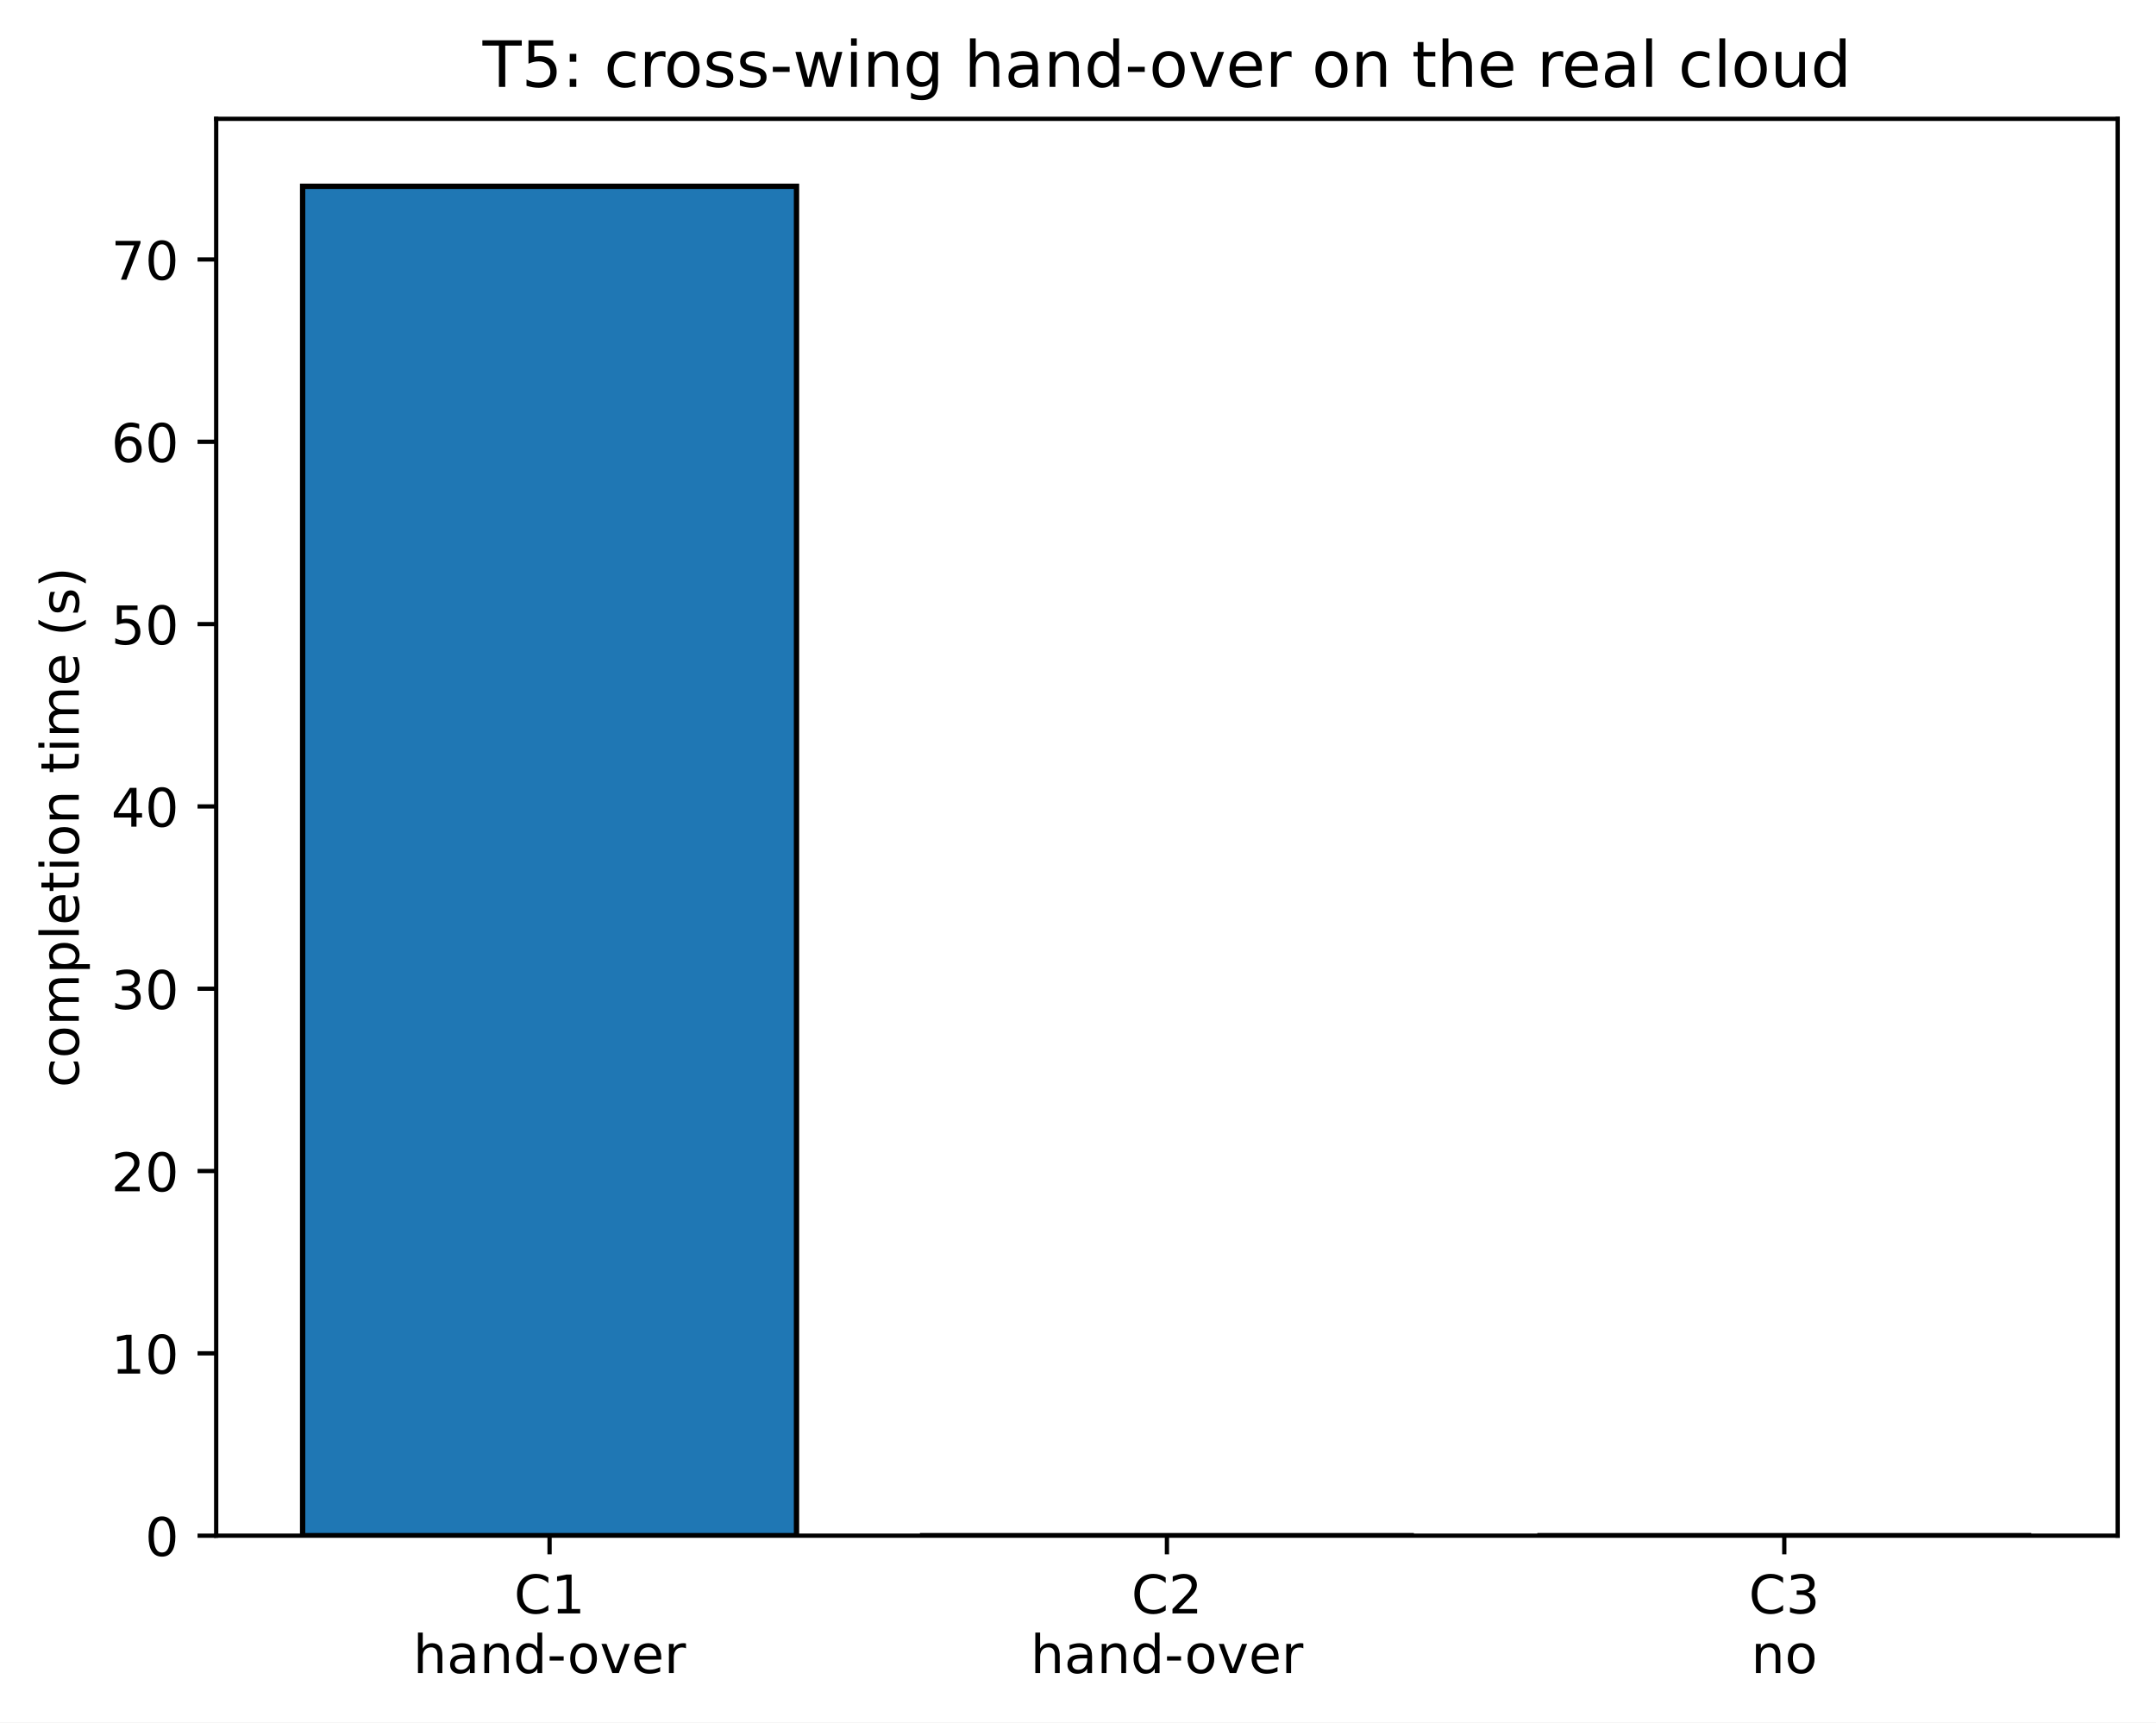
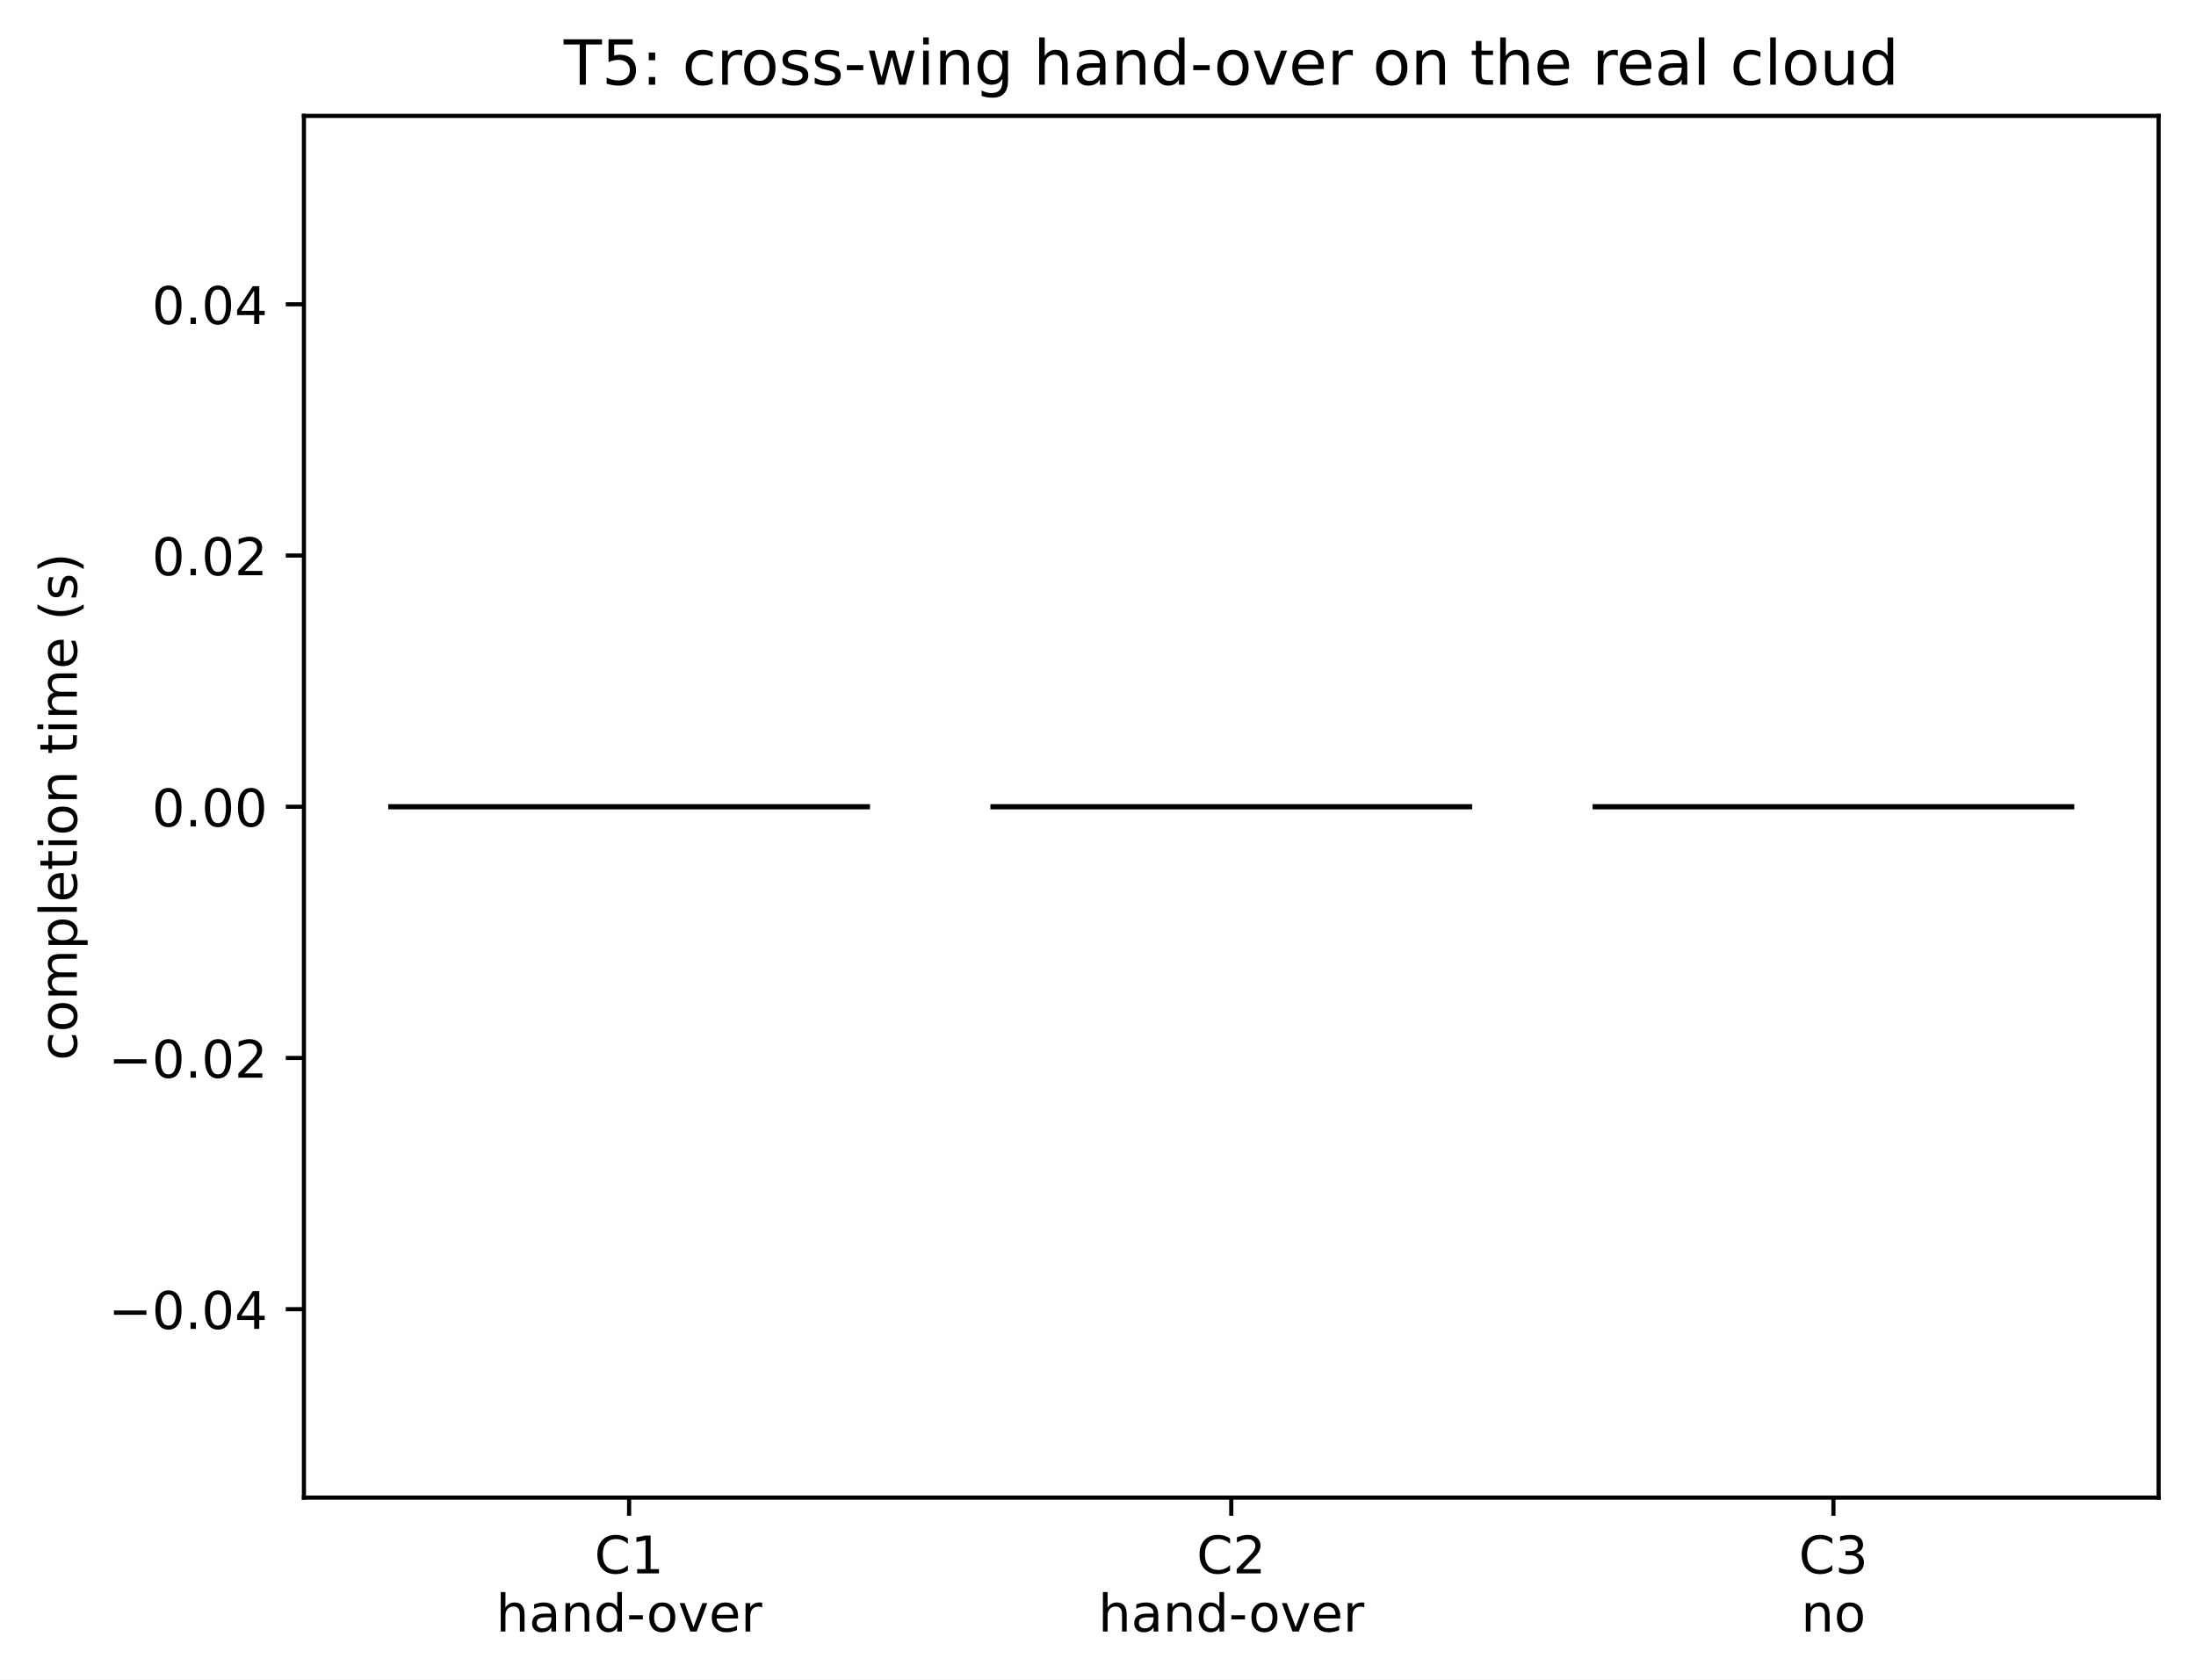
- <svg xmlns="http://www.w3.org/2000/svg" xmlns:xlink="http://www.w3.org/1999/xlink" width="404.923pt" height="323.506pt" viewBox="0 0 404.923 323.506" version="1.1">
+ <svg xmlns="http://www.w3.org/2000/svg" xmlns:xlink="http://www.w3.org/1999/xlink" width="422.843pt" height="323.506pt" viewBox="0 0 422.843 323.506" version="1.1">
  <defs>
    <style type="text/css">*{stroke-linejoin: round; stroke-linecap: butt}</style>
  </defs>
  <g id="figure_1">
    <g id="patch_1">
-       <path d="M 0 323.506  L 404.923 323.506  L 404.923 0  L 0 0  z " style="fill: #ffffff" />
+       <path d="M 0 323.506  L 422.843 323.506  L 422.843 0  L 0 0  z " style="fill: #ffffff" />
    </g>
    <g id="axes_1">
      <g id="patch_2">
-         <path d="M 40.603 288.43  L 397.723 288.43  L 397.723 22.318  L 40.603 22.318  z " style="fill: #ffffff" />
+         <path d="M 58.523 288.43  L 415.643 288.43  L 415.643 22.318  L 58.523 22.318  z " style="fill: #ffffff" />
      </g>
      <g id="patch_3">
-         <path d="M 56.836 288.43  L 149.594 288.43  L 149.594 34.99  L 56.836 34.99  z " clip-path="url(#peec1957089)" style="fill: #1f77b4; stroke: #000000; stroke-linejoin: miter" />
+         <path d="M 74.756 155.374  L 167.515 155.374  L 167.515 155.374  L 74.756 155.374  z " clip-path="url(#p6e81208796)" style="fill: #1f77b4; stroke: #000000; stroke-linejoin: miter" />
      </g>
      <g id="patch_4">
-         <path d="M 172.784 288.43  L 265.542 288.43  L 265.542 288.43  L 172.784 288.43  z " clip-path="url(#peec1957089)" style="fill: #ff7f0e; stroke: #000000; stroke-linejoin: miter" />
+         <path d="M 190.704 155.374  L 283.463 155.374  L 283.463 155.374  L 190.704 155.374  z " clip-path="url(#p6e81208796)" style="fill: #ff7f0e; stroke: #000000; stroke-linejoin: miter" />
      </g>
      <g id="patch_5">
-         <path d="M 288.732 288.43  L 381.49 288.43  L 381.49 288.43  L 288.732 288.43  z " clip-path="url(#peec1957089)" style="fill: url(#h7059efb5e7); stroke: #000000; stroke-linejoin: miter" />
+         <path d="M 306.652 155.374  L 399.411 155.374  L 399.411 155.374  L 306.652 155.374  z " clip-path="url(#p6e81208796)" style="fill: url(#h6b02a3cb2c); stroke: #000000; stroke-linejoin: miter" />
      </g>
      <g id="matplotlib.axis_1">
        <g id="xtick_1">
          <g id="line2d_1">
            <defs>
-               <path id="m04cef00957" d="M 0 0  L 0 3.5  " style="stroke: #000000; stroke-width: 0.8" />
+               <path id="m83f77829e3" d="M 0 0  L 0 3.5  " style="stroke: #000000; stroke-width: 0.8" />
            </defs>
            <g>
-               <use xlink:href="#m04cef00957" x="103.215" y="288.43" style="stroke: #000000; stroke-width: 0.8" />
+               <use xlink:href="#m83f77829e3" x="121.135" y="288.43" style="stroke: #000000; stroke-width: 0.8" />
            </g>
          </g>
          <g id="text_1">
-             <g transform="translate(96.54242 303.0286)scale(0.1 -0.1)">
+             <g transform="translate(114.4627 303.0286)scale(0.1 -0.1)">
              <defs>
                <path id="DejaVuSans-43" d="M 4122 4306  L 4122 3641  Q 3803 3938 3442 4084  Q 3081 4231 2675 4231  Q 1875 4231 1450 3742  Q 1025 3253 1025 2328  Q 1025 1406 1450 917  Q 1875 428 2675 428  Q 3081 428 3442 575  Q 3803 722 4122 1019  L 4122 359  Q 3791 134 3420 21  Q 3050 -91 2638 -91  Q 1578 -91 968 557  Q 359 1206 359 2328  Q 359 3453 968 4101  Q 1578 4750 2638 4750  Q 3056 4750 3426 4639  Q 3797 4528 4122 4306  z " transform="scale(0.015625)" />
                <path id="DejaVuSans-31" d="M 794 531  L 1825 531  L 1825 4091  L 703 3866  L 703 4441  L 1819 4666  L 2450 4666  L 2450 531  L 3481 531  L 3481 0  L 794 0  L 794 531  z " transform="scale(0.015625)" />
              </defs>
              <use xlink:href="#DejaVuSans-43" />
              <use xlink:href="#DejaVuSans-31" x="69.824" />
            </g>
-             <g transform="translate(77.59085 314.2264)scale(0.1 -0.1)">
+             <g transform="translate(95.51117 314.2264)scale(0.1 -0.1)">
              <defs>
                <path id="DejaVuSans-68" d="M 3513 2113  L 3513 0  L 2938 0  L 2938 2094  Q 2938 2591 2744 2837  Q 2550 3084 2163 3084  Q 1697 3084 1428 2787  Q 1159 2491 1159 1978  L 1159 0  L 581 0  L 581 4863  L 1159 4863  L 1159 2956  Q 1366 3272 1645 3428  Q 1925 3584 2291 3584  Q 2894 3584 3203 3211  Q 3513 2838 3513 2113  z " transform="scale(0.015625)" />
                <path id="DejaVuSans-61" d="M 2194 1759  Q 1497 1759 1228 1600  Q 959 1441 959 1056  Q 959 750 1161 570  Q 1363 391 1709 391  Q 2188 391 2477 730  Q 2766 1069 2766 1631  L 2766 1759  L 2194 1759  z M 3341 1997  L 3341 0  L 2766 0  L 2766 531  Q 2569 213 2275 61  Q 1981 -91 1556 -91  Q 1019 -91 701 211  Q 384 513 384 1019  Q 384 1609 779 1909  Q 1175 2209 1959 2209  L 2766 2209  L 2766 2266  Q 2766 2663 2505 2880  Q 2244 3097 1772 3097  Q 1472 3097 1187 3025  Q 903 2953 641 2809  L 641 3341  Q 956 3463 1253 3523  Q 1550 3584 1831 3584  Q 2591 3584 2966 3190  Q 3341 2797 3341 1997  z " transform="scale(0.015625)" />
                <path id="DejaVuSans-6e" d="M 3513 2113  L 3513 0  L 2938 0  L 2938 2094  Q 2938 2591 2744 2837  Q 2550 3084 2163 3084  Q 1697 3084 1428 2787  Q 1159 2491 1159 1978  L 1159 0  L 581 0  L 581 3500  L 1159 3500  L 1159 2956  Q 1366 3272 1645 3428  Q 1925 3584 2291 3584  Q 2894 3584 3203 3211  Q 3513 2838 3513 2113  z " transform="scale(0.015625)" />
                <path id="DejaVuSans-64" d="M 2906 2969  L 2906 4863  L 3481 4863  L 3481 0  L 2906 0  L 2906 525  Q 2725 213 2448 61  Q 2172 -91 1784 -91  Q 1150 -91 751 415  Q 353 922 353 1747  Q 353 2572 751 3078  Q 1150 3584 1784 3584  Q 2172 3584 2448 3432  Q 2725 3281 2906 2969  z M 947 1747  Q 947 1113 1208 752  Q 1469 391 1925 391  Q 2381 391 2643 752  Q 2906 1113 2906 1747  Q 2906 2381 2643 2742  Q 2381 3103 1925 3103  Q 1469 3103 1208 2742  Q 947 2381 947 1747  z " transform="scale(0.015625)" />
                <path id="DejaVuSans-2d" d="M 313 2009  L 1997 2009  L 1997 1497  L 313 1497  L 313 2009  z " transform="scale(0.015625)" />
                <path id="DejaVuSans-6f" d="M 1959 3097  Q 1497 3097 1228 2736  Q 959 2375 959 1747  Q 959 1119 1226 758  Q 1494 397 1959 397  Q 2419 397 2687 759  Q 2956 1122 2956 1747  Q 2956 2369 2687 2733  Q 2419 3097 1959 3097  z M 1959 3584  Q 2709 3584 3137 3096  Q 3566 2609 3566 1747  Q 3566 888 3137 398  Q 2709 -91 1959 -91  Q 1206 -91 779 398  Q 353 888 353 1747  Q 353 2609 779 3096  Q 1206 3584 1959 3584  z " transform="scale(0.015625)" />
                <path id="DejaVuSans-76" d="M 191 3500  L 800 3500  L 1894 563  L 2988 3500  L 3597 3500  L 2284 0  L 1503 0  L 191 3500  z " transform="scale(0.015625)" />
                <path id="DejaVuSans-65" d="M 3597 1894  L 3597 1613  L 953 1613  Q 991 1019 1311 708  Q 1631 397 2203 397  Q 2534 397 2845 478  Q 3156 559 3463 722  L 3463 178  Q 3153 47 2828 -22  Q 2503 -91 2169 -91  Q 1331 -91 842 396  Q 353 884 353 1716  Q 353 2575 817 3079  Q 1281 3584 2069 3584  Q 2775 3584 3186 3129  Q 3597 2675 3597 1894  z M 3022 2063  Q 3016 2534 2758 2815  Q 2500 3097 2075 3097  Q 1594 3097 1305 2825  Q 1016 2553 972 2059  L 3022 2063  z " transform="scale(0.015625)" />
                <path id="DejaVuSans-72" d="M 2631 2963  Q 2534 3019 2420 3045  Q 2306 3072 2169 3072  Q 1681 3072 1420 2755  Q 1159 2438 1159 1844  L 1159 0  L 581 0  L 581 3500  L 1159 3500  L 1159 2956  Q 1341 3275 1631 3429  Q 1922 3584 2338 3584  Q 2397 3584 2469 3576  Q 2541 3569 2628 3553  L 2631 2963  z " transform="scale(0.015625)" />
              </defs>
              <use xlink:href="#DejaVuSans-68" />
              <use xlink:href="#DejaVuSans-61" x="63.379" />
              <use xlink:href="#DejaVuSans-6e" x="124.658" />
              <use xlink:href="#DejaVuSans-64" x="188.037" />
              <use xlink:href="#DejaVuSans-2d" x="251.514" />
              <use xlink:href="#DejaVuSans-6f" x="289.473" />
              <use xlink:href="#DejaVuSans-76" x="350.654" />
              <use xlink:href="#DejaVuSans-65" x="409.834" />
              <use xlink:href="#DejaVuSans-72" x="471.357" />
            </g>
          </g>
        </g>
        <g id="xtick_2">
          <g id="line2d_2">
            <g>
-               <use xlink:href="#m04cef00957" x="219.163" y="288.43" style="stroke: #000000; stroke-width: 0.8" />
+               <use xlink:href="#m83f77829e3" x="237.083" y="288.43" style="stroke: #000000; stroke-width: 0.8" />
            </g>
          </g>
          <g id="text_2">
-             <g transform="translate(212.4905 303.0286)scale(0.1 -0.1)">
+             <g transform="translate(230.4108 303.0286)scale(0.1 -0.1)">
              <defs>
                <path id="DejaVuSans-32" d="M 1228 531  L 3431 531  L 3431 0  L 469 0  L 469 531  Q 828 903 1448 1529  Q 2069 2156 2228 2338  Q 2531 2678 2651 2914  Q 2772 3150 2772 3378  Q 2772 3750 2511 3984  Q 2250 4219 1831 4219  Q 1534 4219 1204 4116  Q 875 4013 500 3803  L 500 4441  Q 881 4594 1212 4672  Q 1544 4750 1819 4750  Q 2544 4750 2975 4387  Q 3406 4025 3406 3419  Q 3406 3131 3298 2873  Q 3191 2616 2906 2266  Q 2828 2175 2409 1742  Q 1991 1309 1228 531  z " transform="scale(0.015625)" />
              </defs>
              <use xlink:href="#DejaVuSans-43" />
              <use xlink:href="#DejaVuSans-32" x="69.824" />
            </g>
-             <g transform="translate(193.5389 314.2264)scale(0.1 -0.1)">
+             <g transform="translate(211.4592 314.2264)scale(0.1 -0.1)">
              <use xlink:href="#DejaVuSans-68" />
              <use xlink:href="#DejaVuSans-61" x="63.379" />
              <use xlink:href="#DejaVuSans-6e" x="124.658" />
              <use xlink:href="#DejaVuSans-64" x="188.037" />
              <use xlink:href="#DejaVuSans-2d" x="251.514" />
              <use xlink:href="#DejaVuSans-6f" x="289.473" />
              <use xlink:href="#DejaVuSans-76" x="350.654" />
              <use xlink:href="#DejaVuSans-65" x="409.834" />
              <use xlink:href="#DejaVuSans-72" x="471.357" />
            </g>
          </g>
        </g>
        <g id="xtick_3">
          <g id="line2d_3">
            <g>
-               <use xlink:href="#m04cef00957" x="335.111" y="288.43" style="stroke: #000000; stroke-width: 0.8" />
+               <use xlink:href="#m83f77829e3" x="353.031" y="288.43" style="stroke: #000000; stroke-width: 0.8" />
            </g>
          </g>
          <g id="text_3">
-             <g transform="translate(328.4385 303.0286)scale(0.1 -0.1)">
+             <g transform="translate(346.3588 303.0286)scale(0.1 -0.1)">
              <defs>
                <path id="DejaVuSans-33" d="M 2597 2516  Q 3050 2419 3304 2112  Q 3559 1806 3559 1356  Q 3559 666 3084 287  Q 2609 -91 1734 -91  Q 1441 -91 1130 -33  Q 819 25 488 141  L 488 750  Q 750 597 1062 519  Q 1375 441 1716 441  Q 2309 441 2620 675  Q 2931 909 2931 1356  Q 2931 1769 2642 2001  Q 2353 2234 1838 2234  L 1294 2234  L 1294 2753  L 1863 2753  Q 2328 2753 2575 2939  Q 2822 3125 2822 3475  Q 2822 3834 2567 4026  Q 2313 4219 1838 4219  Q 1578 4219 1281 4162  Q 984 4106 628 3988  L 628 4550  Q 988 4650 1302 4700  Q 1616 4750 1894 4750  Q 2613 4750 3031 4423  Q 3450 4097 3450 3541  Q 3450 3153 3228 2886  Q 3006 2619 2597 2516  z " transform="scale(0.015625)" />
              </defs>
              <use xlink:href="#DejaVuSans-43" />
              <use xlink:href="#DejaVuSans-33" x="69.824" />
            </g>
-             <g transform="translate(328.8831 314.2264)scale(0.1 -0.1)">
+             <g transform="translate(346.8034 314.2264)scale(0.1 -0.1)">
              <use xlink:href="#DejaVuSans-6e" />
              <use xlink:href="#DejaVuSans-6f" x="63.379" />
            </g>
          </g>
        </g>
      </g>
      <g id="matplotlib.axis_2">
        <g id="ytick_1">
          <g id="line2d_4">
            <defs>
-               <path id="m423a182603" d="M 0 0  L -3.5 0  " style="stroke: #000000; stroke-width: 0.8" />
+               <path id="mc9e46aeaa3" d="M 0 0  L -3.5 0  " style="stroke: #000000; stroke-width: 0.8" />
            </defs>
            <g>
-               <use xlink:href="#m423a182603" x="40.603" y="288.43" style="stroke: #000000; stroke-width: 0.8" />
+               <use xlink:href="#mc9e46aeaa3" x="58.523" y="252.142" style="stroke: #000000; stroke-width: 0.8" />
            </g>
          </g>
          <g id="text_4">
-             <g transform="translate(27.24063 292.2293)scale(0.1 -0.1)">
-               <defs>
+             <g transform="translate(20.87813 255.9413)scale(0.1 -0.1)">
+               <defs>
+                 <path id="DejaVuSans-2212" d="M 678 2272  L 4684 2272  L 4684 1741  L 678 1741  L 678 2272  z " transform="scale(0.015625)" />
                <path id="DejaVuSans-30" d="M 2034 4250  Q 1547 4250 1301 3770  Q 1056 3291 1056 2328  Q 1056 1369 1301 889  Q 1547 409 2034 409  Q 2525 409 2770 889  Q 3016 1369 3016 2328  Q 3016 3291 2770 3770  Q 2525 4250 2034 4250  z M 2034 4750  Q 2819 4750 3233 4129  Q 3647 3509 3647 2328  Q 3647 1150 3233 529  Q 2819 -91 2034 -91  Q 1250 -91 836 529  Q 422 1150 422 2328  Q 422 3509 836 4129  Q 1250 4750 2034 4750  z " transform="scale(0.015625)" />
-               </defs>
-               <use xlink:href="#DejaVuSans-30" />
+                 <path id="DejaVuSans-2e" d="M 684 794  L 1344 794  L 1344 0  L 684 0  L 684 794  z " transform="scale(0.015625)" />
+                 <path id="DejaVuSans-34" d="M 2419 4116  L 825 1625  L 2419 1625  L 2419 4116  z M 2253 4666  L 3047 4666  L 3047 1625  L 3713 1625  L 3713 1100  L 3047 1100  L 3047 0  L 2419 0  L 2419 1100  L 313 1100  L 313 1709  L 2253 4666  z " transform="scale(0.015625)" />
+               </defs>
+               <use xlink:href="#DejaVuSans-2212" />
+               <use xlink:href="#DejaVuSans-30" x="83.789" />
+               <use xlink:href="#DejaVuSans-2e" x="147.412" />
+               <use xlink:href="#DejaVuSans-30" x="179.199" />
+               <use xlink:href="#DejaVuSans-34" x="242.822" />
            </g>
          </g>
        </g>
        <g id="ytick_2">
          <g id="line2d_5">
            <g>
-               <use xlink:href="#m423a182603" x="40.603" y="254.188" style="stroke: #000000; stroke-width: 0.8" />
+               <use xlink:href="#mc9e46aeaa3" x="58.523" y="203.758" style="stroke: #000000; stroke-width: 0.8" />
            </g>
          </g>
          <g id="text_5">
-             <g transform="translate(20.87813 257.9872)scale(0.1 -0.1)">
-               <use xlink:href="#DejaVuSans-31" />
-               <use xlink:href="#DejaVuSans-30" x="63.623" />
+             <g transform="translate(20.87813 207.5573)scale(0.1 -0.1)">
+               <use xlink:href="#DejaVuSans-2212" />
+               <use xlink:href="#DejaVuSans-30" x="83.789" />
+               <use xlink:href="#DejaVuSans-2e" x="147.412" />
+               <use xlink:href="#DejaVuSans-30" x="179.199" />
+               <use xlink:href="#DejaVuSans-32" x="242.822" />
            </g>
          </g>
        </g>
        <g id="ytick_3">
          <g id="line2d_6">
            <g>
-               <use xlink:href="#m423a182603" x="40.603" y="219.946" style="stroke: #000000; stroke-width: 0.8" />
+               <use xlink:href="#mc9e46aeaa3" x="58.523" y="155.374" style="stroke: #000000; stroke-width: 0.8" />
            </g>
          </g>
          <g id="text_6">
-             <g transform="translate(20.87813 223.745)scale(0.1 -0.1)">
-               <use xlink:href="#DejaVuSans-32" />
-               <use xlink:href="#DejaVuSans-30" x="63.623" />
+             <g transform="translate(29.25781 159.1733)scale(0.1 -0.1)">
+               <use xlink:href="#DejaVuSans-30" />
+               <use xlink:href="#DejaVuSans-2e" x="63.623" />
+               <use xlink:href="#DejaVuSans-30" x="95.41" />
+               <use xlink:href="#DejaVuSans-30" x="159.033" />
            </g>
          </g>
        </g>
        <g id="ytick_4">
          <g id="line2d_7">
            <g>
-               <use xlink:href="#m423a182603" x="40.603" y="185.704" style="stroke: #000000; stroke-width: 0.8" />
+               <use xlink:href="#mc9e46aeaa3" x="58.523" y="106.99" style="stroke: #000000; stroke-width: 0.8" />
            </g>
          </g>
          <g id="text_7">
-             <g transform="translate(20.87813 189.5028)scale(0.1 -0.1)">
-               <use xlink:href="#DejaVuSans-33" />
-               <use xlink:href="#DejaVuSans-30" x="63.623" />
+             <g transform="translate(29.25781 110.7893)scale(0.1 -0.1)">
+               <use xlink:href="#DejaVuSans-30" />
+               <use xlink:href="#DejaVuSans-2e" x="63.623" />
+               <use xlink:href="#DejaVuSans-30" x="95.41" />
+               <use xlink:href="#DejaVuSans-32" x="159.033" />
            </g>
          </g>
        </g>
        <g id="ytick_5">
          <g id="line2d_8">
            <g>
-               <use xlink:href="#m423a182603" x="40.603" y="151.461" style="stroke: #000000; stroke-width: 0.8" />
+               <use xlink:href="#mc9e46aeaa3" x="58.523" y="58.606" style="stroke: #000000; stroke-width: 0.8" />
            </g>
          </g>
          <g id="text_8">
-             <g transform="translate(20.87813 155.2607)scale(0.1 -0.1)">
-               <defs>
-                 <path id="DejaVuSans-34" d="M 2419 4116  L 825 1625  L 2419 1625  L 2419 4116  z M 2253 4666  L 3047 4666  L 3047 1625  L 3713 1625  L 3713 1100  L 3047 1100  L 3047 0  L 2419 0  L 2419 1100  L 313 1100  L 313 1709  L 2253 4666  z " transform="scale(0.015625)" />
-               </defs>
-               <use xlink:href="#DejaVuSans-34" />
-               <use xlink:href="#DejaVuSans-30" x="63.623" />
-             </g>
-           </g>
-         </g>
-         <g id="ytick_6">
-           <g id="line2d_9">
-             <g>
-               <use xlink:href="#m423a182603" x="40.603" y="117.219" style="stroke: #000000; stroke-width: 0.8" />
-             </g>
-           </g>
-           <g id="text_9">
-             <g transform="translate(20.87813 121.0185)scale(0.1 -0.1)">
-               <defs>
-                 <path id="DejaVuSans-35" d="M 691 4666  L 3169 4666  L 3169 4134  L 1269 4134  L 1269 2991  Q 1406 3038 1543 3061  Q 1681 3084 1819 3084  Q 2600 3084 3056 2656  Q 3513 2228 3513 1497  Q 3513 744 3044 326  Q 2575 -91 1722 -91  Q 1428 -91 1123 -41  Q 819 9 494 109  L 494 744  Q 775 591 1075 516  Q 1375 441 1709 441  Q 2250 441 2565 725  Q 2881 1009 2881 1497  Q 2881 1984 2565 2268  Q 2250 2553 1709 2553  Q 1456 2553 1204 2497  Q 953 2441 691 2322  L 691 4666  z " transform="scale(0.015625)" />
-               </defs>
-               <use xlink:href="#DejaVuSans-35" />
-               <use xlink:href="#DejaVuSans-30" x="63.623" />
-             </g>
-           </g>
-         </g>
-         <g id="ytick_7">
-           <g id="line2d_10">
-             <g>
-               <use xlink:href="#m423a182603" x="40.603" y="82.977" style="stroke: #000000; stroke-width: 0.8" />
-             </g>
-           </g>
-           <g id="text_10">
-             <g transform="translate(20.87813 86.77632)scale(0.1 -0.1)">
-               <defs>
-                 <path id="DejaVuSans-36" d="M 2113 2584  Q 1688 2584 1439 2293  Q 1191 2003 1191 1497  Q 1191 994 1439 701  Q 1688 409 2113 409  Q 2538 409 2786 701  Q 3034 994 3034 1497  Q 3034 2003 2786 2293  Q 2538 2584 2113 2584  z M 3366 4563  L 3366 3988  Q 3128 4100 2886 4159  Q 2644 4219 2406 4219  Q 1781 4219 1451 3797  Q 1122 3375 1075 2522  Q 1259 2794 1537 2939  Q 1816 3084 2150 3084  Q 2853 3084 3261 2657  Q 3669 2231 3669 1497  Q 3669 778 3244 343  Q 2819 -91 2113 -91  Q 1303 -91 875 529  Q 447 1150 447 2328  Q 447 3434 972 4092  Q 1497 4750 2381 4750  Q 2619 4750 2861 4703  Q 3103 4656 3366 4563  z " transform="scale(0.015625)" />
-               </defs>
-               <use xlink:href="#DejaVuSans-36" />
-               <use xlink:href="#DejaVuSans-30" x="63.623" />
-             </g>
-           </g>
-         </g>
-         <g id="ytick_8">
-           <g id="line2d_11">
-             <g>
-               <use xlink:href="#m423a182603" x="40.603" y="48.735" style="stroke: #000000; stroke-width: 0.8" />
-             </g>
-           </g>
-           <g id="text_11">
-             <g transform="translate(20.87813 52.53415)scale(0.1 -0.1)">
-               <defs>
-                 <path id="DejaVuSans-37" d="M 525 4666  L 3525 4666  L 3525 4397  L 1831 0  L 1172 0  L 2766 4134  L 525 4134  L 525 4666  z " transform="scale(0.015625)" />
-               </defs>
-               <use xlink:href="#DejaVuSans-37" />
-               <use xlink:href="#DejaVuSans-30" x="63.623" />
-             </g>
-           </g>
-         </g>
-         <g id="text_12">
+             <g transform="translate(29.25781 62.40534)scale(0.1 -0.1)">
+               <use xlink:href="#DejaVuSans-30" />
+               <use xlink:href="#DejaVuSans-2e" x="63.623" />
+               <use xlink:href="#DejaVuSans-30" x="95.41" />
+               <use xlink:href="#DejaVuSans-34" x="159.033" />
+             </g>
+           </g>
+         </g>
+         <g id="text_9">
          <g transform="translate(14.79844 204.2507)rotate(-90)scale(0.1 -0.1)">
            <defs>
              <path id="DejaVuSans-63" d="M 3122 3366  L 3122 2828  Q 2878 2963 2633 3030  Q 2388 3097 2138 3097  Q 1578 3097 1268 2742  Q 959 2388 959 1747  Q 959 1106 1268 751  Q 1578 397 2138 397  Q 2388 397 2633 464  Q 2878 531 3122 666  L 3122 134  Q 2881 22 2623 -34  Q 2366 -91 2075 -91  Q 1284 -91 818 406  Q 353 903 353 1747  Q 353 2603 823 3093  Q 1294 3584 2113 3584  Q 2378 3584 2631 3529  Q 2884 3475 3122 3366  z " transform="scale(0.015625)" />
              <path id="DejaVuSans-6d" d="M 3328 2828  Q 3544 3216 3844 3400  Q 4144 3584 4550 3584  Q 5097 3584 5394 3201  Q 5691 2819 5691 2113  L 5691 0  L 5113 0  L 5113 2094  Q 5113 2597 4934 2840  Q 4756 3084 4391 3084  Q 3944 3084 3684 2787  Q 3425 2491 3425 1978  L 3425 0  L 2847 0  L 2847 2094  Q 2847 2600 2669 2842  Q 2491 3084 2119 3084  Q 1678 3084 1418 2786  Q 1159 2488 1159 1978  L 1159 0  L 581 0  L 581 3500  L 1159 3500  L 1159 2956  Q 1356 3278 1631 3431  Q 1906 3584 2284 3584  Q 2666 3584 2933 3390  Q 3200 3197 3328 2828  z " transform="scale(0.015625)" />
              <path id="DejaVuSans-70" d="M 1159 525  L 1159 -1331  L 581 -1331  L 581 3500  L 1159 3500  L 1159 2969  Q 1341 3281 1617 3432  Q 1894 3584 2278 3584  Q 2916 3584 3314 3078  Q 3713 2572 3713 1747  Q 3713 922 3314 415  Q 2916 -91 2278 -91  Q 1894 -91 1617 61  Q 1341 213 1159 525  z M 3116 1747  Q 3116 2381 2855 2742  Q 2594 3103 2138 3103  Q 1681 3103 1420 2742  Q 1159 2381 1159 1747  Q 1159 1113 1420 752  Q 1681 391 2138 391  Q 2594 391 2855 752  Q 3116 1113 3116 1747  z " transform="scale(0.015625)" />
              <path id="DejaVuSans-6c" d="M 603 4863  L 1178 4863  L 1178 0  L 603 0  L 603 4863  z " transform="scale(0.015625)" />
              <path id="DejaVuSans-74" d="M 1172 4494  L 1172 3500  L 2356 3500  L 2356 3053  L 1172 3053  L 1172 1153  Q 1172 725 1289 603  Q 1406 481 1766 481  L 2356 481  L 2356 0  L 1766 0  Q 1100 0 847 248  Q 594 497 594 1153  L 594 3053  L 172 3053  L 172 3500  L 594 3500  L 594 4494  L 1172 4494  z " transform="scale(0.015625)" />
              <path id="DejaVuSans-69" d="M 603 3500  L 1178 3500  L 1178 0  L 603 0  L 603 3500  z M 603 4863  L 1178 4863  L 1178 4134  L 603 4134  L 603 4863  z " transform="scale(0.015625)" />
              <path id="DejaVuSans-20" transform="scale(0.015625)" />
              <path id="DejaVuSans-28" d="M 1984 4856  Q 1566 4138 1362 3434  Q 1159 2731 1159 2009  Q 1159 1288 1364 580  Q 1569 -128 1984 -844  L 1484 -844  Q 1016 -109 783 600  Q 550 1309 550 2009  Q 550 2706 781 3412  Q 1013 4119 1484 4856  L 1984 4856  z " transform="scale(0.015625)" />
              <path id="DejaVuSans-73" d="M 2834 3397  L 2834 2853  Q 2591 2978 2328 3040  Q 2066 3103 1784 3103  Q 1356 3103 1142 2972  Q 928 2841 928 2578  Q 928 2378 1081 2264  Q 1234 2150 1697 2047  L 1894 2003  Q 2506 1872 2764 1633  Q 3022 1394 3022 966  Q 3022 478 2636 193  Q 2250 -91 1575 -91  Q 1294 -91 989 -36  Q 684 19 347 128  L 347 722  Q 666 556 975 473  Q 1284 391 1588 391  Q 1994 391 2212 530  Q 2431 669 2431 922  Q 2431 1156 2273 1281  Q 2116 1406 1581 1522  L 1381 1569  Q 847 1681 609 1914  Q 372 2147 372 2553  Q 372 3047 722 3315  Q 1072 3584 1716 3584  Q 2034 3584 2315 3537  Q 2597 3491 2834 3397  z " transform="scale(0.015625)" />
              <path id="DejaVuSans-29" d="M 513 4856  L 1013 4856  Q 1481 4119 1714 3412  Q 1947 2706 1947 2009  Q 1947 1309 1714 600  Q 1481 -109 1013 -844  L 513 -844  Q 928 -128 1133 580  Q 1338 1288 1338 2009  Q 1338 2731 1133 3434  Q 928 4138 513 4856  z " transform="scale(0.015625)" />
            </defs>
            <use xlink:href="#DejaVuSans-63" />
            <use xlink:href="#DejaVuSans-6f" x="54.98" />
            <use xlink:href="#DejaVuSans-6d" x="116.162" />
            <use xlink:href="#DejaVuSans-70" x="213.574" />
            <use xlink:href="#DejaVuSans-6c" x="277.051" />
            <use xlink:href="#DejaVuSans-65" x="304.834" />
            <use xlink:href="#DejaVuSans-74" x="366.357" />
            <use xlink:href="#DejaVuSans-69" x="405.566" />
            <use xlink:href="#DejaVuSans-6f" x="433.35" />
            <use xlink:href="#DejaVuSans-6e" x="494.531" />
            <use xlink:href="#DejaVuSans-20" x="557.91" />
            <use xlink:href="#DejaVuSans-74" x="589.697" />
            <use xlink:href="#DejaVuSans-69" x="628.906" />
            <use xlink:href="#DejaVuSans-6d" x="656.689" />
            <use xlink:href="#DejaVuSans-65" x="754.102" />
            <use xlink:href="#DejaVuSans-20" x="815.625" />
            <use xlink:href="#DejaVuSans-28" x="847.412" />
            <use xlink:href="#DejaVuSans-73" x="886.426" />
            <use xlink:href="#DejaVuSans-29" x="938.525" />
          </g>
        </g>
      </g>
      <g id="patch_6">
-         <path d="M 40.603 288.43  L 40.603 22.318  " style="fill: none; stroke: #000000; stroke-width: 0.8; stroke-linejoin: miter; stroke-linecap: square" />
+         <path d="M 58.523 288.43  L 58.523 22.318  " style="fill: none; stroke: #000000; stroke-width: 0.8; stroke-linejoin: miter; stroke-linecap: square" />
      </g>
      <g id="patch_7">
-         <path d="M 397.723 288.43  L 397.723 22.318  " style="fill: none; stroke: #000000; stroke-width: 0.8; stroke-linejoin: miter; stroke-linecap: square" />
+         <path d="M 415.643 288.43  L 415.643 22.318  " style="fill: none; stroke: #000000; stroke-width: 0.8; stroke-linejoin: miter; stroke-linecap: square" />
      </g>
      <g id="patch_8">
-         <path d="M 40.603 288.43  L 397.723 288.43  " style="fill: none; stroke: #000000; stroke-width: 0.8; stroke-linejoin: miter; stroke-linecap: square" />
+         <path d="M 58.523 288.43  L 415.643 288.43  " style="fill: none; stroke: #000000; stroke-width: 0.8; stroke-linejoin: miter; stroke-linecap: square" />
      </g>
      <g id="patch_9">
-         <path d="M 40.603 22.318  L 397.723 22.318  " style="fill: none; stroke: #000000; stroke-width: 0.8; stroke-linejoin: miter; stroke-linecap: square" />
-       </g>
-       <g id="text_13">
-         <g transform="translate(90.63 16.31812)scale(0.12 -0.12)">
+         <path d="M 58.523 22.318  L 415.643 22.318  " style="fill: none; stroke: #000000; stroke-width: 0.8; stroke-linejoin: miter; stroke-linecap: square" />
+       </g>
+       <g id="text_10">
+         <g transform="translate(108.5503 16.31812)scale(0.12 -0.12)">
          <defs>
            <path id="DejaVuSans-54" d="M -19 4666  L 3928 4666  L 3928 4134  L 2272 4134  L 2272 0  L 1638 0  L 1638 4134  L -19 4134  L -19 4666  z " transform="scale(0.015625)" />
+             <path id="DejaVuSans-35" d="M 691 4666  L 3169 4666  L 3169 4134  L 1269 4134  L 1269 2991  Q 1406 3038 1543 3061  Q 1681 3084 1819 3084  Q 2600 3084 3056 2656  Q 3513 2228 3513 1497  Q 3513 744 3044 326  Q 2575 -91 1722 -91  Q 1428 -91 1123 -41  Q 819 9 494 109  L 494 744  Q 775 591 1075 516  Q 1375 441 1709 441  Q 2250 441 2565 725  Q 2881 1009 2881 1497  Q 2881 1984 2565 2268  Q 2250 2553 1709 2553  Q 1456 2553 1204 2497  Q 953 2441 691 2322  L 691 4666  z " transform="scale(0.015625)" />
            <path id="DejaVuSans-3a" d="M 750 794  L 1409 794  L 1409 0  L 750 0  L 750 794  z M 750 3309  L 1409 3309  L 1409 2516  L 750 2516  L 750 3309  z " transform="scale(0.015625)" />
            <path id="DejaVuSans-77" d="M 269 3500  L 844 3500  L 1563 769  L 2278 3500  L 2956 3500  L 3675 769  L 4391 3500  L 4966 3500  L 4050 0  L 3372 0  L 2619 2869  L 1863 0  L 1184 0  L 269 3500  z " transform="scale(0.015625)" />
            <path id="DejaVuSans-67" d="M 2906 1791  Q 2906 2416 2648 2759  Q 2391 3103 1925 3103  Q 1463 3103 1205 2759  Q 947 2416 947 1791  Q 947 1169 1205 825  Q 1463 481 1925 481  Q 2391 481 2648 825  Q 2906 1169 2906 1791  z M 3481 434  Q 3481 -459 3084 -895  Q 2688 -1331 1869 -1331  Q 1566 -1331 1297 -1286  Q 1028 -1241 775 -1147  L 775 -588  Q 1028 -725 1275 -790  Q 1522 -856 1778 -856  Q 2344 -856 2625 -561  Q 2906 -266 2906 331  L 2906 616  Q 2728 306 2450 153  Q 2172 0 1784 0  Q 1141 0 747 490  Q 353 981 353 1791  Q 353 2603 747 3093  Q 1141 3584 1784 3584  Q 2172 3584 2450 3431  Q 2728 3278 2906 2969  L 2906 3500  L 3481 3500  L 3481 434  z " transform="scale(0.015625)" />
            <path id="DejaVuSans-75" d="M 544 1381  L 544 3500  L 1119 3500  L 1119 1403  Q 1119 906 1312 657  Q 1506 409 1894 409  Q 2359 409 2629 706  Q 2900 1003 2900 1516  L 2900 3500  L 3475 3500  L 3475 0  L 2900 0  L 2900 538  Q 2691 219 2414 64  Q 2138 -91 1772 -91  Q 1169 -91 856 284  Q 544 659 544 1381  z M 1991 3584  L 1991 3584  z " transform="scale(0.015625)" />
          </defs>
          <use xlink:href="#DejaVuSans-54" />
          <use xlink:href="#DejaVuSans-35" x="61.084" />
          <use xlink:href="#DejaVuSans-3a" x="124.707" />
          <use xlink:href="#DejaVuSans-20" x="158.398" />
          <use xlink:href="#DejaVuSans-63" x="190.186" />
          <use xlink:href="#DejaVuSans-72" x="245.166" />
          <use xlink:href="#DejaVuSans-6f" x="284.029" />
          <use xlink:href="#DejaVuSans-73" x="345.211" />
          <use xlink:href="#DejaVuSans-73" x="397.311" />
          <use xlink:href="#DejaVuSans-2d" x="449.41" />
          <use xlink:href="#DejaVuSans-77" x="485.494" />
          <use xlink:href="#DejaVuSans-69" x="567.281" />
          <use xlink:href="#DejaVuSans-6e" x="595.064" />
          <use xlink:href="#DejaVuSans-67" x="658.443" />
          <use xlink:href="#DejaVuSans-20" x="721.92" />
          <use xlink:href="#DejaVuSans-68" x="753.707" />
          <use xlink:href="#DejaVuSans-61" x="817.086" />
          <use xlink:href="#DejaVuSans-6e" x="878.365" />
          <use xlink:href="#DejaVuSans-64" x="941.744" />
          <use xlink:href="#DejaVuSans-2d" x="1005.221" />
          <use xlink:href="#DejaVuSans-6f" x="1043.18" />
          <use xlink:href="#DejaVuSans-76" x="1104.361" />
          <use xlink:href="#DejaVuSans-65" x="1163.541" />
          <use xlink:href="#DejaVuSans-72" x="1225.064" />
          <use xlink:href="#DejaVuSans-20" x="1266.178" />
          <use xlink:href="#DejaVuSans-6f" x="1297.965" />
          <use xlink:href="#DejaVuSans-6e" x="1359.146" />
          <use xlink:href="#DejaVuSans-20" x="1422.525" />
          <use xlink:href="#DejaVuSans-74" x="1454.312" />
          <use xlink:href="#DejaVuSans-68" x="1493.521" />
          <use xlink:href="#DejaVuSans-65" x="1556.9" />
          <use xlink:href="#DejaVuSans-20" x="1618.424" />
          <use xlink:href="#DejaVuSans-72" x="1650.211" />
          <use xlink:href="#DejaVuSans-65" x="1689.074" />
          <use xlink:href="#DejaVuSans-61" x="1750.598" />
          <use xlink:href="#DejaVuSans-6c" x="1811.877" />
          <use xlink:href="#DejaVuSans-20" x="1839.66" />
          <use xlink:href="#DejaVuSans-63" x="1871.447" />
          <use xlink:href="#DejaVuSans-6c" x="1926.428" />
          <use xlink:href="#DejaVuSans-6f" x="1954.211" />
          <use xlink:href="#DejaVuSans-75" x="2015.393" />
          <use xlink:href="#DejaVuSans-64" x="2078.771" />
        </g>
      </g>
    </g>
  </g>
  <defs>
-     <clipPath id="peec1957089">
-       <rect x="40.603" y="22.318" width="357.12" height="266.112" />
+     <clipPath id="p6e81208796">
+       <rect x="58.523" y="22.318" width="357.12" height="266.112" />
    </clipPath>
  </defs>
  <defs>
-     <pattern id="h7059efb5e7" patternUnits="userSpaceOnUse" x="0" y="0" width="72" height="72">
+     <pattern id="h6b02a3cb2c" patternUnits="userSpaceOnUse" x="0" y="0" width="72" height="72">
      <rect x="0" y="0" width="73" height="73" fill="#7f7f7f" />
      <path d="M -36 36  L 36 -36  M -30 42  L 42 -30  M -24 48  L 48 -24  M -18 54  L 54 -18  M -12 60  L 60 -12  M -6 66  L 66 -6  M 0 72  L 72 0  M 6 78  L 78 6  M 12 84  L 84 12  M 18 90  L 90 18  M 24 96  L 96 24  M 30 102  L 102 30  M 36 108  L 108 36  M -36 36  L 36 108  M -30 30  L 42 102  M -24 24  L 48 96  M -18 18  L 54 90  M -12 12  L 60 84  M -6 6  L 66 78  M 0 0  L 72 72  M 6 -6  L 78 66  M 12 -12  L 84 60  M 18 -18  L 90 54  M 24 -24  L 96 48  M 30 -30  L 102 42  M 36 -36  L 108 36  " style="fill: #000000; stroke: #000000; stroke-width: 1.0; stroke-linecap: butt; stroke-linejoin: miter" />
    </pattern>
  </defs>
</svg>
